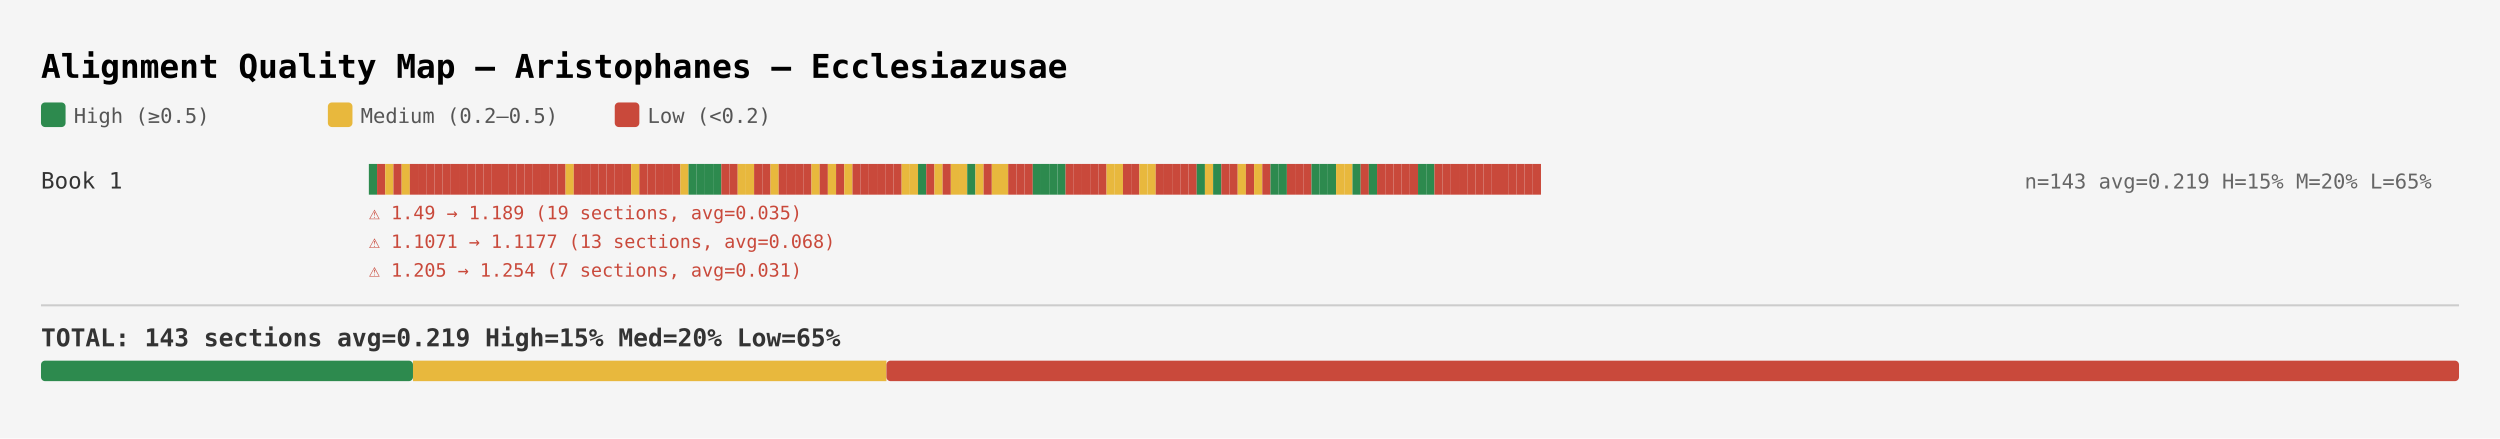
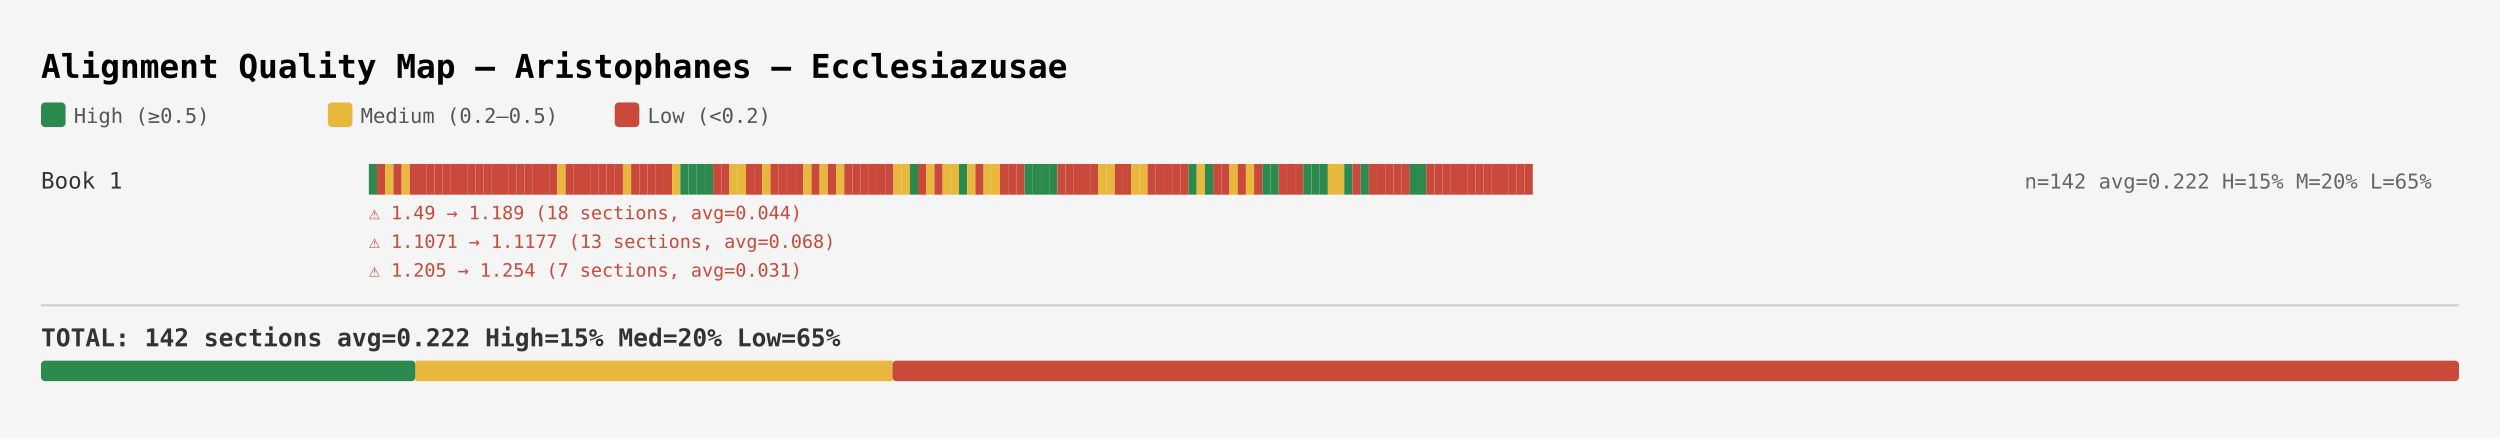
<svg xmlns="http://www.w3.org/2000/svg" width="1220" height="214" viewBox="0 0 1220 214">
  <rect width="1220" height="214" fill="#f5f5f5" />
  <style>
  text { font-family: "SF Mono", "Menlo", "Monaco", monospace; }
  .title { font-size: 16px; font-weight: bold; }
  .subtitle { font-size: 11px; fill: #888; }
  .label { font-size: 11px; fill: #333; }
  .stats { font-size: 10px; fill: #666; }
  .warn { font-size: 9px; fill: #c9493b; }
  .total { font-size: 12px; font-weight: bold; fill: #333; }
  .legend-text { font-size: 10px; fill: #555; }
</style>
  <text x="20" y="38" class="title">Alignment Quality Map — Aristophanes — Ecclesiazusae</text>
  <rect x="20" y="50" width="12" height="12" fill="#2d8a4e" rx="2" />
  <text x="36" y="60" class="legend-text">High (≥0.5)</text>
  <rect x="160" y="50" width="12" height="12" fill="#e8b83d" rx="2" />
  <text x="176" y="60" class="legend-text">Medium (0.2–0.5)</text>
  <rect x="300" y="50" width="12" height="12" fill="#c9493b" rx="2" />
  <text x="316" y="60" class="legend-text">Low (&lt;0.2)</text>
  <text x="20" y="92" class="label">Book 1</text>
-   <text x="988" y="92" class="stats">n=143  avg=0.219  H=15%  M=20%  L=65%</text>
+   <text x="988" y="92" class="stats">n=142  avg=0.222  H=15%  M=20%  L=65%</text>
  <a href="tlg0019.tlg010.perseus-eng80.html#s1-1">
    <rect x="180" y="80" width="4" height="15" fill="#2d8a4e" />
  </a>
  <a href="tlg0019.tlg010.perseus-eng80.html#s1-12">
    <rect x="184" y="80" width="4" height="15" fill="#c9493b" />
  </a>
  <a href="tlg0019.tlg010.perseus-eng80.html#s1-20">
    <rect x="188" y="80" width="4" height="15" fill="#e8b83d" />
  </a>
  <a href="tlg0019.tlg010.perseus-eng80.html#s1-30">
    <rect x="192" y="80" width="4" height="15" fill="#c9493b" />
  </a>
  <a href="tlg0019.tlg010.perseus-eng80.html#s1-41">
    <rect x="196" y="80" width="4" height="15" fill="#e8b83d" />
  </a>
  <a href="tlg0019.tlg010.perseus-eng80.html#s1-49">
    <rect x="200" y="80" width="4" height="15" fill="#c9493b" />
  </a>
  <a href="tlg0019.tlg010.perseus-eng80.html#s1-57">
    <rect x="204" y="80" width="4" height="15" fill="#c9493b" />
  </a>
-   <a href="tlg0019.tlg010.perseus-eng80.html#sen:1-4">
+   <a href="tlg0019.tlg010.perseus-eng80.html#s1-65">
    <rect x="208" y="80" width="4" height="15" fill="#c9493b" />
  </a>
-   <a href="tlg0019.tlg010.perseus-eng80.html#s1-65">
+   <a href="tlg0019.tlg010.perseus-eng80.html#s1-73">
    <rect x="212" y="80" width="4" height="15" fill="#c9493b" />
  </a>
-   <a href="tlg0019.tlg010.perseus-eng80.html#s1-73">
+   <a href="tlg0019.tlg010.perseus-eng80.html#s1-82">
    <rect x="216" y="80" width="4" height="15" fill="#c9493b" />
  </a>
-   <a href="tlg0019.tlg010.perseus-eng80.html#s1-82">
+   <a href="tlg0019.tlg010.perseus-eng80.html#s1-90">
    <rect x="220" y="80" width="4" height="15" fill="#c9493b" />
  </a>
-   <a href="tlg0019.tlg010.perseus-eng80.html#s1-90">
+   <a href="tlg0019.tlg010.perseus-eng80.html#sen:1-7">
    <rect x="224" y="80" width="4" height="15" fill="#c9493b" />
  </a>
-   <a href="tlg0019.tlg010.perseus-eng80.html#sen:1-7">
+   <a href="tlg0019.tlg010.perseus-eng80.html#s1-98">
    <rect x="228" y="80" width="4" height="15" fill="#c9493b" />
  </a>
-   <a href="tlg0019.tlg010.perseus-eng80.html#s1-98">
+   <a href="tlg0019.tlg010.perseus-eng80.html#s1-109">
    <rect x="232" y="80" width="4" height="15" fill="#c9493b" />
  </a>
-   <a href="tlg0019.tlg010.perseus-eng80.html#s1-109">
+   <a href="tlg0019.tlg010.perseus-eng80.html#s1-118">
    <rect x="236" y="80" width="4" height="15" fill="#c9493b" />
  </a>
-   <a href="tlg0019.tlg010.perseus-eng80.html#s1-118">
+   <a href="tlg0019.tlg010.perseus-eng80.html#s1-126">
    <rect x="240" y="80" width="4" height="15" fill="#c9493b" />
  </a>
-   <a href="tlg0019.tlg010.perseus-eng80.html#s1-126">
+   <a href="tlg0019.tlg010.perseus-eng80.html#s1-134">
    <rect x="244" y="80" width="4" height="15" fill="#c9493b" />
  </a>
-   <a href="tlg0019.tlg010.perseus-eng80.html#s1-134">
+   <a href="tlg0019.tlg010.perseus-eng80.html#s1-142">
    <rect x="248" y="80" width="4" height="15" fill="#c9493b" />
  </a>
-   <a href="tlg0019.tlg010.perseus-eng80.html#s1-142">
+   <a href="tlg0019.tlg010.perseus-eng80.html#s1-151">
    <rect x="252" y="80" width="4" height="15" fill="#c9493b" />
  </a>
-   <a href="tlg0019.tlg010.perseus-eng80.html#s1-151">
+   <a href="tlg0019.tlg010.perseus-eng80.html#s1-160">
    <rect x="256" y="80" width="4" height="15" fill="#c9493b" />
  </a>
-   <a href="tlg0019.tlg010.perseus-eng80.html#s1-160">
+   <a href="tlg0019.tlg010.perseus-eng80.html#s1-169">
    <rect x="260" y="80" width="4" height="15" fill="#c9493b" />
  </a>
-   <a href="tlg0019.tlg010.perseus-eng80.html#s1-169">
+   <a href="tlg0019.tlg010.perseus-eng80.html#s1-179">
    <rect x="264" y="80" width="4" height="15" fill="#c9493b" />
  </a>
-   <a href="tlg0019.tlg010.perseus-eng80.html#s1-179">
+   <a href="tlg0019.tlg010.perseus-eng80.html#s1-189">
    <rect x="268" y="80" width="4" height="15" fill="#c9493b" />
  </a>
-   <a href="tlg0019.tlg010.perseus-eng80.html#s1-189">
-     <rect x="272" y="80" width="4" height="15" fill="#c9493b" />
-   </a>
  <a href="tlg0019.tlg010.perseus-eng80.html#s1-197">
-     <rect x="276" y="80" width="4" height="15" fill="#e8b83d" />
+     <rect x="272" y="80" width="4" height="15" fill="#e8b83d" />
  </a>
  <a href="tlg0019.tlg010.perseus-eng80.html#s1-205">
+     <rect x="276" y="80" width="4" height="15" fill="#c9493b" />
+   </a>
+   <a href="tlg0019.tlg010.perseus-eng80.html#s1-213">
    <rect x="280" y="80" width="4" height="15" fill="#c9493b" />
  </a>
-   <a href="tlg0019.tlg010.perseus-eng80.html#s1-213">
+   <a href="tlg0019.tlg010.perseus-eng80.html#s1-221">
    <rect x="284" y="80" width="4" height="15" fill="#c9493b" />
  </a>
-   <a href="tlg0019.tlg010.perseus-eng80.html#s1-221">
+   <a href="tlg0019.tlg010.perseus-eng80.html#s1-229">
    <rect x="288" y="80" width="4" height="15" fill="#c9493b" />
  </a>
-   <a href="tlg0019.tlg010.perseus-eng80.html#s1-229">
+   <a href="tlg0019.tlg010.perseus-eng80.html#s1-238">
    <rect x="292" y="80" width="4" height="15" fill="#c9493b" />
  </a>
-   <a href="tlg0019.tlg010.perseus-eng80.html#s1-238">
+   <a href="tlg0019.tlg010.perseus-eng80.html#s1-246">
    <rect x="296" y="80" width="4" height="15" fill="#c9493b" />
  </a>
-   <a href="tlg0019.tlg010.perseus-eng80.html#s1-246">
+   <a href="tlg0019.tlg010.perseus-eng80.html#s1-254">
    <rect x="300" y="80" width="4" height="15" fill="#c9493b" />
  </a>
-   <a href="tlg0019.tlg010.perseus-eng80.html#s1-254">
-     <rect x="304" y="80" width="4" height="15" fill="#c9493b" />
-   </a>
  <a href="tlg0019.tlg010.perseus-eng80.html#s1-265">
-     <rect x="308" y="80" width="4" height="15" fill="#e8b83d" />
+     <rect x="304" y="80" width="4" height="15" fill="#e8b83d" />
  </a>
  <a href="tlg0019.tlg010.perseus-eng80.html#s1-280">
+     <rect x="308" y="80" width="4" height="15" fill="#c9493b" />
+   </a>
+   <a href="tlg0019.tlg010.perseus-eng80.html#s1-285">
    <rect x="312" y="80" width="4" height="15" fill="#c9493b" />
  </a>
-   <a href="tlg0019.tlg010.perseus-eng80.html#s1-285">
+   <a href="tlg0019.tlg010.perseus-eng80.html#s1-300">
    <rect x="316" y="80" width="4" height="15" fill="#c9493b" />
  </a>
-   <a href="tlg0019.tlg010.perseus-eng80.html#s1-300">
+   <a href="tlg0019.tlg010.perseus-eng80.html#s1-311">
    <rect x="320" y="80" width="4" height="15" fill="#c9493b" />
  </a>
-   <a href="tlg0019.tlg010.perseus-eng80.html#s1-311">
+   <a href="tlg0019.tlg010.perseus-eng80.html#s1-320">
    <rect x="324" y="80" width="4" height="15" fill="#c9493b" />
  </a>
-   <a href="tlg0019.tlg010.perseus-eng80.html#s1-320">
-     <rect x="328" y="80" width="4" height="15" fill="#c9493b" />
-   </a>
  <a href="tlg0019.tlg010.perseus-eng80.html#s1-328">
-     <rect x="332" y="80" width="4" height="15" fill="#e8b83d" />
+     <rect x="328" y="80" width="4" height="15" fill="#e8b83d" />
  </a>
  <a href="tlg0019.tlg010.perseus-eng80.html#s1-336">
+     <rect x="332" y="80" width="4" height="15" fill="#2d8a4e" />
+   </a>
+   <a href="tlg0019.tlg010.perseus-eng80.html#s1-344">
    <rect x="336" y="80" width="4" height="15" fill="#2d8a4e" />
  </a>
-   <a href="tlg0019.tlg010.perseus-eng80.html#s1-344">
+   <a href="tlg0019.tlg010.perseus-eng80.html#s1-354">
    <rect x="340" y="80" width="4" height="15" fill="#2d8a4e" />
  </a>
-   <a href="tlg0019.tlg010.perseus-eng80.html#s1-354">
+   <a href="tlg0019.tlg010.perseus-eng80.html#s1-363">
    <rect x="344" y="80" width="4" height="15" fill="#2d8a4e" />
  </a>
-   <a href="tlg0019.tlg010.perseus-eng80.html#s1-363">
-     <rect x="348" y="80" width="4" height="15" fill="#2d8a4e" />
-   </a>
  <a href="tlg0019.tlg010.perseus-eng80.html#s1-372">
+     <rect x="348" y="80" width="4" height="15" fill="#c9493b" />
+   </a>
+   <a href="tlg0019.tlg010.perseus-eng80.html#sen:1-19">
    <rect x="352" y="80" width="4" height="15" fill="#c9493b" />
  </a>
-   <a href="tlg0019.tlg010.perseus-eng80.html#sen:1-19">
-     <rect x="356" y="80" width="4" height="15" fill="#c9493b" />
-   </a>
  <a href="tlg0019.tlg010.perseus-eng80.html#s1-380">
+     <rect x="356" y="80" width="4" height="15" fill="#e8b83d" />
+   </a>
+   <a href="tlg0019.tlg010.perseus-eng80.html#s1-388">
    <rect x="360" y="80" width="4" height="15" fill="#e8b83d" />
  </a>
-   <a href="tlg0019.tlg010.perseus-eng80.html#s1-388">
-     <rect x="364" y="80" width="4" height="15" fill="#e8b83d" />
-   </a>
  <a href="tlg0019.tlg010.perseus-eng80.html#s1-396">
+     <rect x="364" y="80" width="4" height="15" fill="#c9493b" />
+   </a>
+   <a href="tlg0019.tlg010.perseus-eng80.html#s1-405">
    <rect x="368" y="80" width="4" height="15" fill="#c9493b" />
  </a>
-   <a href="tlg0019.tlg010.perseus-eng80.html#s1-405">
-     <rect x="372" y="80" width="4" height="15" fill="#c9493b" />
-   </a>
  <a href="tlg0019.tlg010.perseus-eng80.html#s1-415">
-     <rect x="376" y="80" width="4" height="15" fill="#e8b83d" />
+     <rect x="372" y="80" width="4" height="15" fill="#e8b83d" />
  </a>
  <a href="tlg0019.tlg010.perseus-eng80.html#s1-427">
+     <rect x="376" y="80" width="4" height="15" fill="#c9493b" />
+   </a>
+   <a href="tlg0019.tlg010.perseus-eng80.html#s1-437">
    <rect x="380" y="80" width="4" height="15" fill="#c9493b" />
  </a>
-   <a href="tlg0019.tlg010.perseus-eng80.html#s1-437">
+   <a href="tlg0019.tlg010.perseus-eng80.html#s1-445">
    <rect x="384" y="80" width="4" height="15" fill="#c9493b" />
  </a>
-   <a href="tlg0019.tlg010.perseus-eng80.html#s1-445">
+   <a href="tlg0019.tlg010.perseus-eng80.html#s1-455">
    <rect x="388" y="80" width="4" height="15" fill="#c9493b" />
  </a>
-   <a href="tlg0019.tlg010.perseus-eng80.html#s1-455">
-     <rect x="392" y="80" width="4" height="15" fill="#c9493b" />
-   </a>
  <a href="tlg0019.tlg010.perseus-eng80.html#s1-463">
-     <rect x="396" y="80" width="4" height="15" fill="#e8b83d" />
+     <rect x="392" y="80" width="4" height="15" fill="#e8b83d" />
  </a>
  <a href="tlg0019.tlg010.perseus-eng80.html#s1-471">
-     <rect x="400" y="80" width="4" height="15" fill="#c9493b" />
+     <rect x="396" y="80" width="4" height="15" fill="#c9493b" />
  </a>
  <a href="tlg0019.tlg010.perseus-eng80.html#s1-478">
-     <rect x="404" y="80" width="4" height="15" fill="#e8b83d" />
+     <rect x="400" y="80" width="4" height="15" fill="#e8b83d" />
  </a>
  <a href="tlg0019.tlg010.perseus-eng80.html#s1-486">
-     <rect x="408" y="80" width="4" height="15" fill="#c9493b" />
+     <rect x="404" y="80" width="4" height="15" fill="#c9493b" />
  </a>
  <a href="tlg0019.tlg010.perseus-eng80.html#s1-496">
-     <rect x="412" y="80" width="4" height="15" fill="#e8b83d" />
+     <rect x="408" y="80" width="4" height="15" fill="#e8b83d" />
  </a>
  <a href="tlg0019.tlg010.perseus-eng80.html#s1-504">
+     <rect x="412" y="80" width="4" height="15" fill="#c9493b" />
+   </a>
+   <a href="tlg0019.tlg010.perseus-eng80.html#s1-514">
    <rect x="416" y="80" width="4" height="15" fill="#c9493b" />
  </a>
-   <a href="tlg0019.tlg010.perseus-eng80.html#s1-514">
+   <a href="tlg0019.tlg010.perseus-eng80.html#s1-522">
    <rect x="420" y="80" width="4" height="15" fill="#c9493b" />
  </a>
-   <a href="tlg0019.tlg010.perseus-eng80.html#s1-522">
+   <a href="tlg0019.tlg010.perseus-eng80.html#s1-530">
    <rect x="424" y="80" width="4" height="15" fill="#c9493b" />
  </a>
-   <a href="tlg0019.tlg010.perseus-eng80.html#s1-530">
+   <a href="tlg0019.tlg010.perseus-eng80.html#s1-539">
    <rect x="428" y="80" width="4" height="15" fill="#c9493b" />
  </a>
-   <a href="tlg0019.tlg010.perseus-eng80.html#s1-539">
+   <a href="tlg0019.tlg010.perseus-eng80.html#sen:1-29">
    <rect x="432" y="80" width="4" height="15" fill="#c9493b" />
  </a>
-   <a href="tlg0019.tlg010.perseus-eng80.html#sen:1-29">
-     <rect x="436" y="80" width="4" height="15" fill="#c9493b" />
-   </a>
  <a href="tlg0019.tlg010.perseus-eng80.html#s1-547">
+     <rect x="436" y="80" width="4" height="15" fill="#e8b83d" />
+   </a>
+   <a href="tlg0019.tlg010.perseus-eng80.html#s1-555">
    <rect x="440" y="80" width="4" height="15" fill="#e8b83d" />
  </a>
-   <a href="tlg0019.tlg010.perseus-eng80.html#s1-555">
-     <rect x="444" y="80" width="4" height="15" fill="#e8b83d" />
-   </a>
  <a href="tlg0019.tlg010.perseus-eng80.html#s1-564">
-     <rect x="448" y="80" width="4" height="15" fill="#2d8a4e" />
+     <rect x="444" y="80" width="4" height="15" fill="#2d8a4e" />
  </a>
  <a href="tlg0019.tlg010.perseus-eng80.html#s1-571">
-     <rect x="452" y="80" width="4" height="15" fill="#c9493b" />
+     <rect x="448" y="80" width="4" height="15" fill="#c9493b" />
  </a>
  <a href="tlg0019.tlg010.perseus-eng80.html#s1-580">
-     <rect x="456" y="80" width="4" height="15" fill="#e8b83d" />
+     <rect x="452" y="80" width="4" height="15" fill="#e8b83d" />
  </a>
  <a href="tlg0019.tlg010.perseus-eng80.html#s1-588">
-     <rect x="460" y="80" width="4" height="15" fill="#c9493b" />
+     <rect x="456" y="80" width="4" height="15" fill="#c9493b" />
  </a>
  <a href="tlg0019.tlg010.perseus-eng80.html#s1-596">
+     <rect x="460" y="80" width="4" height="15" fill="#e8b83d" />
+   </a>
+   <a href="tlg0019.tlg010.perseus-eng80.html#s1-604">
    <rect x="464" y="80" width="4" height="15" fill="#e8b83d" />
  </a>
-   <a href="tlg0019.tlg010.perseus-eng80.html#s1-604">
-     <rect x="468" y="80" width="4" height="15" fill="#e8b83d" />
-   </a>
  <a href="tlg0019.tlg010.perseus-eng80.html#s1-614">
-     <rect x="472" y="80" width="4" height="15" fill="#2d8a4e" />
+     <rect x="468" y="80" width="4" height="15" fill="#2d8a4e" />
  </a>
  <a href="tlg0019.tlg010.perseus-eng80.html#s1-622">
-     <rect x="476" y="80" width="4" height="15" fill="#e8b83d" />
+     <rect x="472" y="80" width="4" height="15" fill="#e8b83d" />
  </a>
  <a href="tlg0019.tlg010.perseus-eng80.html#s1-630">
-     <rect x="480" y="80" width="4" height="15" fill="#c9493b" />
+     <rect x="476" y="80" width="4" height="15" fill="#c9493b" />
  </a>
  <a href="tlg0019.tlg010.perseus-eng80.html#s1-638">
+     <rect x="480" y="80" width="4" height="15" fill="#e8b83d" />
+   </a>
+   <a href="tlg0019.tlg010.perseus-eng80.html#s1-646">
    <rect x="484" y="80" width="4" height="15" fill="#e8b83d" />
  </a>
-   <a href="tlg0019.tlg010.perseus-eng80.html#s1-646">
-     <rect x="488" y="80" width="4" height="15" fill="#e8b83d" />
-   </a>
  <a href="tlg0019.tlg010.perseus-eng80.html#s1-654">
+     <rect x="488" y="80" width="4" height="15" fill="#c9493b" />
+   </a>
+   <a href="tlg0019.tlg010.perseus-eng80.html#s1-662">
    <rect x="492" y="80" width="4" height="15" fill="#c9493b" />
  </a>
-   <a href="tlg0019.tlg010.perseus-eng80.html#s1-662">
+   <a href="tlg0019.tlg010.perseus-eng80.html#sen:1-36">
    <rect x="496" y="80" width="4" height="15" fill="#c9493b" />
  </a>
-   <a href="tlg0019.tlg010.perseus-eng80.html#sen:1-36">
-     <rect x="500" y="80" width="4" height="15" fill="#c9493b" />
-   </a>
  <a href="tlg0019.tlg010.perseus-eng80.html#s1-670">
+     <rect x="500" y="80" width="4" height="15" fill="#2d8a4e" />
+   </a>
+   <a href="tlg0019.tlg010.perseus-eng80.html#s1-679">
    <rect x="504" y="80" width="4" height="15" fill="#2d8a4e" />
  </a>
-   <a href="tlg0019.tlg010.perseus-eng80.html#s1-679">
+   <a href="tlg0019.tlg010.perseus-eng80.html#s1-687">
    <rect x="508" y="80" width="4" height="15" fill="#2d8a4e" />
  </a>
-   <a href="tlg0019.tlg010.perseus-eng80.html#s1-687">
+   <a href="tlg0019.tlg010.perseus-eng80.html#s1-696">
    <rect x="512" y="80" width="4" height="15" fill="#2d8a4e" />
  </a>
-   <a href="tlg0019.tlg010.perseus-eng80.html#s1-696">
-     <rect x="516" y="80" width="4" height="15" fill="#2d8a4e" />
-   </a>
  <a href="tlg0019.tlg010.perseus-eng80.html#s1-704">
+     <rect x="516" y="80" width="4" height="15" fill="#c9493b" />
+   </a>
+   <a href="tlg0019.tlg010.perseus-eng80.html#s1-714">
    <rect x="520" y="80" width="4" height="15" fill="#c9493b" />
  </a>
-   <a href="tlg0019.tlg010.perseus-eng80.html#s1-714">
+   <a href="tlg0019.tlg010.perseus-eng80.html#s1-725">
    <rect x="524" y="80" width="4" height="15" fill="#c9493b" />
  </a>
-   <a href="tlg0019.tlg010.perseus-eng80.html#s1-725">
+   <a href="tlg0019.tlg010.perseus-eng80.html#s1-730">
    <rect x="528" y="80" width="4" height="15" fill="#c9493b" />
  </a>
-   <a href="tlg0019.tlg010.perseus-eng80.html#s1-730">
+   <a href="tlg0019.tlg010.perseus-eng80.html#sen:1-41">
    <rect x="532" y="80" width="4" height="15" fill="#c9493b" />
  </a>
-   <a href="tlg0019.tlg010.perseus-eng80.html#sen:1-41">
-     <rect x="536" y="80" width="4" height="15" fill="#c9493b" />
-   </a>
  <a href="tlg0019.tlg010.perseus-eng80.html#s1-738">
+     <rect x="536" y="80" width="4" height="15" fill="#e8b83d" />
+   </a>
+   <a href="tlg0019.tlg010.perseus-eng80.html#s1-746">
    <rect x="540" y="80" width="4" height="15" fill="#e8b83d" />
  </a>
-   <a href="tlg0019.tlg010.perseus-eng80.html#s1-746">
-     <rect x="544" y="80" width="4" height="15" fill="#e8b83d" />
-   </a>
  <a href="tlg0019.tlg010.perseus-eng80.html#s1-754">
+     <rect x="544" y="80" width="4" height="15" fill="#c9493b" />
+   </a>
+   <a href="tlg0019.tlg010.perseus-eng80.html#s1-762">
    <rect x="548" y="80" width="4" height="15" fill="#c9493b" />
  </a>
-   <a href="tlg0019.tlg010.perseus-eng80.html#s1-762">
-     <rect x="552" y="80" width="4" height="15" fill="#c9493b" />
-   </a>
  <a href="tlg0019.tlg010.perseus-eng80.html#s1-770">
+     <rect x="552" y="80" width="4" height="15" fill="#e8b83d" />
+   </a>
+   <a href="tlg0019.tlg010.perseus-eng80.html#s1-778">
    <rect x="556" y="80" width="4" height="15" fill="#e8b83d" />
  </a>
-   <a href="tlg0019.tlg010.perseus-eng80.html#s1-778">
-     <rect x="560" y="80" width="4" height="15" fill="#e8b83d" />
-   </a>
  <a href="tlg0019.tlg010.perseus-eng80.html#s1-786">
+     <rect x="560" y="80" width="4" height="15" fill="#c9493b" />
+   </a>
+   <a href="tlg0019.tlg010.perseus-eng80.html#s1-794">
    <rect x="564" y="80" width="4" height="15" fill="#c9493b" />
  </a>
-   <a href="tlg0019.tlg010.perseus-eng80.html#s1-794">
+   <a href="tlg0019.tlg010.perseus-eng80.html#s1-802">
    <rect x="568" y="80" width="4" height="15" fill="#c9493b" />
  </a>
-   <a href="tlg0019.tlg010.perseus-eng80.html#s1-802">
+   <a href="tlg0019.tlg010.perseus-eng80.html#s1-810">
    <rect x="572" y="80" width="4" height="15" fill="#c9493b" />
  </a>
-   <a href="tlg0019.tlg010.perseus-eng80.html#s1-810">
+   <a href="tlg0019.tlg010.perseus-eng80.html#s1-820">
    <rect x="576" y="80" width="4" height="15" fill="#c9493b" />
  </a>
-   <a href="tlg0019.tlg010.perseus-eng80.html#s1-820">
-     <rect x="580" y="80" width="4" height="15" fill="#c9493b" />
-   </a>
  <a href="tlg0019.tlg010.perseus-eng80.html#s1-830">
-     <rect x="584" y="80" width="4" height="15" fill="#2d8a4e" />
+     <rect x="580" y="80" width="4" height="15" fill="#2d8a4e" />
  </a>
  <a href="tlg0019.tlg010.perseus-eng80.html#s1-838">
-     <rect x="588" y="80" width="4" height="15" fill="#e8b83d" />
+     <rect x="584" y="80" width="4" height="15" fill="#e8b83d" />
  </a>
  <a href="tlg0019.tlg010.perseus-eng80.html#s1-846">
-     <rect x="592" y="80" width="4" height="15" fill="#2d8a4e" />
+     <rect x="588" y="80" width="4" height="15" fill="#2d8a4e" />
  </a>
  <a href="tlg0019.tlg010.perseus-eng80.html#s1-855">
+     <rect x="592" y="80" width="4" height="15" fill="#c9493b" />
+   </a>
+   <a href="tlg0019.tlg010.perseus-eng80.html#s1-863">
    <rect x="596" y="80" width="4" height="15" fill="#c9493b" />
  </a>
-   <a href="tlg0019.tlg010.perseus-eng80.html#s1-863">
-     <rect x="600" y="80" width="4" height="15" fill="#c9493b" />
-   </a>
  <a href="tlg0019.tlg010.perseus-eng80.html#s1-872">
-     <rect x="604" y="80" width="4" height="15" fill="#e8b83d" />
+     <rect x="600" y="80" width="4" height="15" fill="#e8b83d" />
  </a>
  <a href="tlg0019.tlg010.perseus-eng80.html#s1-877">
-     <rect x="608" y="80" width="4" height="15" fill="#c9493b" />
+     <rect x="604" y="80" width="4" height="15" fill="#c9493b" />
  </a>
  <a href="tlg0019.tlg010.perseus-eng80.html#s1-885">
-     <rect x="612" y="80" width="4" height="15" fill="#e8b83d" />
+     <rect x="608" y="80" width="4" height="15" fill="#e8b83d" />
  </a>
  <a href="tlg0019.tlg010.perseus-eng80.html#s1-893">
-     <rect x="616" y="80" width="4" height="15" fill="#c9493b" />
+     <rect x="612" y="80" width="4" height="15" fill="#c9493b" />
  </a>
  <a href="tlg0019.tlg010.perseus-eng80.html#s1-901">
+     <rect x="616" y="80" width="4" height="15" fill="#2d8a4e" />
+   </a>
+   <a href="tlg0019.tlg010.perseus-eng80.html#s1-912">
    <rect x="620" y="80" width="4" height="15" fill="#2d8a4e" />
  </a>
-   <a href="tlg0019.tlg010.perseus-eng80.html#s1-912">
-     <rect x="624" y="80" width="4" height="15" fill="#2d8a4e" />
-   </a>
  <a href="tlg0019.tlg010.perseus-eng80.html#s1-921">
+     <rect x="624" y="80" width="4" height="15" fill="#c9493b" />
+   </a>
+   <a href="tlg0019.tlg010.perseus-eng80.html#s1-929">
    <rect x="628" y="80" width="4" height="15" fill="#c9493b" />
  </a>
-   <a href="tlg0019.tlg010.perseus-eng80.html#s1-929">
+   <a href="tlg0019.tlg010.perseus-eng80.html#s1-937">
    <rect x="632" y="80" width="4" height="15" fill="#c9493b" />
  </a>
-   <a href="tlg0019.tlg010.perseus-eng80.html#s1-937">
-     <rect x="636" y="80" width="4" height="15" fill="#c9493b" />
-   </a>
  <a href="tlg0019.tlg010.perseus-eng80.html#s1-946">
+     <rect x="636" y="80" width="4" height="15" fill="#2d8a4e" />
+   </a>
+   <a href="tlg0019.tlg010.perseus-eng80.html#s1-956">
    <rect x="640" y="80" width="4" height="15" fill="#2d8a4e" />
  </a>
-   <a href="tlg0019.tlg010.perseus-eng80.html#s1-956">
+   <a href="tlg0019.tlg010.perseus-eng80.html#s1-966">
    <rect x="644" y="80" width="4" height="15" fill="#2d8a4e" />
  </a>
-   <a href="tlg0019.tlg010.perseus-eng80.html#s1-966">
-     <rect x="648" y="80" width="4" height="15" fill="#2d8a4e" />
-   </a>
  <a href="tlg0019.tlg010.perseus-eng80.html#s1-975">
+     <rect x="648" y="80" width="4" height="15" fill="#e8b83d" />
+   </a>
+   <a href="tlg0019.tlg010.perseus-eng80.html#s1-984">
    <rect x="652" y="80" width="4" height="15" fill="#e8b83d" />
  </a>
-   <a href="tlg0019.tlg010.perseus-eng80.html#s1-984">
-     <rect x="656" y="80" width="4" height="15" fill="#e8b83d" />
-   </a>
  <a href="tlg0019.tlg010.perseus-eng80.html#s1-992">
-     <rect x="660" y="80" width="4" height="15" fill="#2d8a4e" />
+     <rect x="656" y="80" width="4" height="15" fill="#2d8a4e" />
  </a>
  <a href="tlg0019.tlg010.perseus-eng80.html#s1-1001">
-     <rect x="664" y="80" width="4" height="15" fill="#c9493b" />
+     <rect x="660" y="80" width="4" height="15" fill="#c9493b" />
  </a>
  <a href="tlg0019.tlg010.perseus-eng80.html#s1-1010">
-     <rect x="668" y="80" width="4" height="15" fill="#2d8a4e" />
+     <rect x="664" y="80" width="4" height="15" fill="#2d8a4e" />
  </a>
  <a href="tlg0019.tlg010.perseus-eng80.html#s1-1021">
+     <rect x="668" y="80" width="4" height="15" fill="#c9493b" />
+   </a>
+   <a href="tlg0019.tlg010.perseus-eng80.html#s1-1029">
    <rect x="672" y="80" width="4" height="15" fill="#c9493b" />
  </a>
-   <a href="tlg0019.tlg010.perseus-eng80.html#s1-1029">
+   <a href="tlg0019.tlg010.perseus-eng80.html#s1-1037">
    <rect x="676" y="80" width="4" height="15" fill="#c9493b" />
  </a>
-   <a href="tlg0019.tlg010.perseus-eng80.html#s1-1037">
+   <a href="tlg0019.tlg010.perseus-eng80.html#sen:1-55">
    <rect x="680" y="80" width="4" height="15" fill="#c9493b" />
  </a>
-   <a href="tlg0019.tlg010.perseus-eng80.html#sen:1-55">
+   <a href="tlg0019.tlg010.perseus-eng80.html#s1-1045">
    <rect x="684" y="80" width="4" height="15" fill="#c9493b" />
  </a>
-   <a href="tlg0019.tlg010.perseus-eng80.html#s1-1045">
-     <rect x="688" y="80" width="4" height="15" fill="#c9493b" />
-   </a>
  <a href="tlg0019.tlg010.perseus-eng80.html#s1-1053">
+     <rect x="688" y="80" width="4" height="15" fill="#2d8a4e" />
+   </a>
+   <a href="tlg0019.tlg010.perseus-eng80.html#s1-1063">
    <rect x="692" y="80" width="4" height="15" fill="#2d8a4e" />
  </a>
-   <a href="tlg0019.tlg010.perseus-eng80.html#s1-1063">
-     <rect x="696" y="80" width="4" height="15" fill="#2d8a4e" />
-   </a>
  <a href="tlg0019.tlg010.perseus-eng80.html#s1-1071">
+     <rect x="696" y="80" width="4" height="15" fill="#c9493b" />
+   </a>
+   <a href="tlg0019.tlg010.perseus-eng80.html#s1-1079">
    <rect x="700" y="80" width="4" height="15" fill="#c9493b" />
  </a>
-   <a href="tlg0019.tlg010.perseus-eng80.html#s1-1079">
+   <a href="tlg0019.tlg010.perseus-eng80.html#s1-1087">
    <rect x="704" y="80" width="4" height="15" fill="#c9493b" />
  </a>
-   <a href="tlg0019.tlg010.perseus-eng80.html#s1-1087">
+   <a href="tlg0019.tlg010.perseus-eng80.html#s1-1095">
    <rect x="708" y="80" width="4" height="15" fill="#c9493b" />
  </a>
-   <a href="tlg0019.tlg010.perseus-eng80.html#s1-1095">
+   <a href="tlg0019.tlg010.perseus-eng80.html#s1-1105">
    <rect x="712" y="80" width="4" height="15" fill="#c9493b" />
  </a>
-   <a href="tlg0019.tlg010.perseus-eng80.html#s1-1105">
+   <a href="tlg0019.tlg010.perseus-eng80.html#s1-1112">
    <rect x="716" y="80" width="4" height="15" fill="#c9493b" />
  </a>
-   <a href="tlg0019.tlg010.perseus-eng80.html#s1-1112">
+   <a href="tlg0019.tlg010.perseus-eng80.html#s1-1120">
    <rect x="720" y="80" width="4" height="15" fill="#c9493b" />
  </a>
-   <a href="tlg0019.tlg010.perseus-eng80.html#s1-1120">
+   <a href="tlg0019.tlg010.perseus-eng80.html#s1-1128">
    <rect x="724" y="80" width="4" height="15" fill="#c9493b" />
  </a>
-   <a href="tlg0019.tlg010.perseus-eng80.html#s1-1128">
+   <a href="tlg0019.tlg010.perseus-eng80.html#s1-1136">
    <rect x="728" y="80" width="4" height="15" fill="#c9493b" />
  </a>
-   <a href="tlg0019.tlg010.perseus-eng80.html#s1-1136">
+   <a href="tlg0019.tlg010.perseus-eng80.html#s1-1144">
    <rect x="732" y="80" width="4" height="15" fill="#c9493b" />
  </a>
-   <a href="tlg0019.tlg010.perseus-eng80.html#s1-1144">
+   <a href="tlg0019.tlg010.perseus-eng80.html#s1-1155">
    <rect x="736" y="80" width="4" height="15" fill="#c9493b" />
  </a>
-   <a href="tlg0019.tlg010.perseus-eng80.html#s1-1155">
+   <a href="tlg0019.tlg010.perseus-eng80.html#s1-1163">
    <rect x="740" y="80" width="4" height="15" fill="#c9493b" />
  </a>
-   <a href="tlg0019.tlg010.perseus-eng80.html#s1-1163">
+   <a href="tlg0019.tlg010.perseus-eng80.html#s1-1177">
    <rect x="744" y="80" width="4" height="15" fill="#c9493b" />
  </a>
-   <a href="tlg0019.tlg010.perseus-eng80.html#s1-1177">
-     <rect x="748" y="80" width="4" height="15" fill="#c9493b" />
-   </a>
-   <text x="180" y="107" class="warn">⚠ 1.49 → 1.189  (19 sections, avg=0.035)</text>
+   <text x="180" y="107" class="warn">⚠ 1.49 → 1.189  (18 sections, avg=0.044)</text>
  <text x="180" y="121" class="warn">⚠ 1.1071 → 1.1177  (13 sections, avg=0.068)</text>
  <text x="180" y="135" class="warn">⚠ 1.205 → 1.254  (7 sections, avg=0.031)</text>
  <line x1="20" y1="149" x2="1200" y2="149" stroke="#ccc" stroke-width="1" />
-   <text x="20" y="169" class="total">TOTAL: 143 sections   avg=0.219   High=15%   Med=20%   Low=65%</text>
-   <rect x="20" y="176" width="181.538" height="10" fill="#2d8a4e" rx="2" />
-   <rect x="201.538" y="176" width="231.049" height="10" fill="#e8b83d" />
-   <rect x="432.587" y="176" width="767.413" height="10" fill="#c9493b" rx="2" />
+   <text x="20" y="169" class="total">TOTAL: 142 sections   avg=0.222   High=15%   Med=20%   Low=65%</text>
+   <rect x="20" y="176" width="182.817" height="10" fill="#2d8a4e" rx="2" />
+   <rect x="202.817" y="176" width="232.676" height="10" fill="#e8b83d" />
+   <rect x="435.493" y="176" width="764.507" height="10" fill="#c9493b" rx="2" />
</svg>
